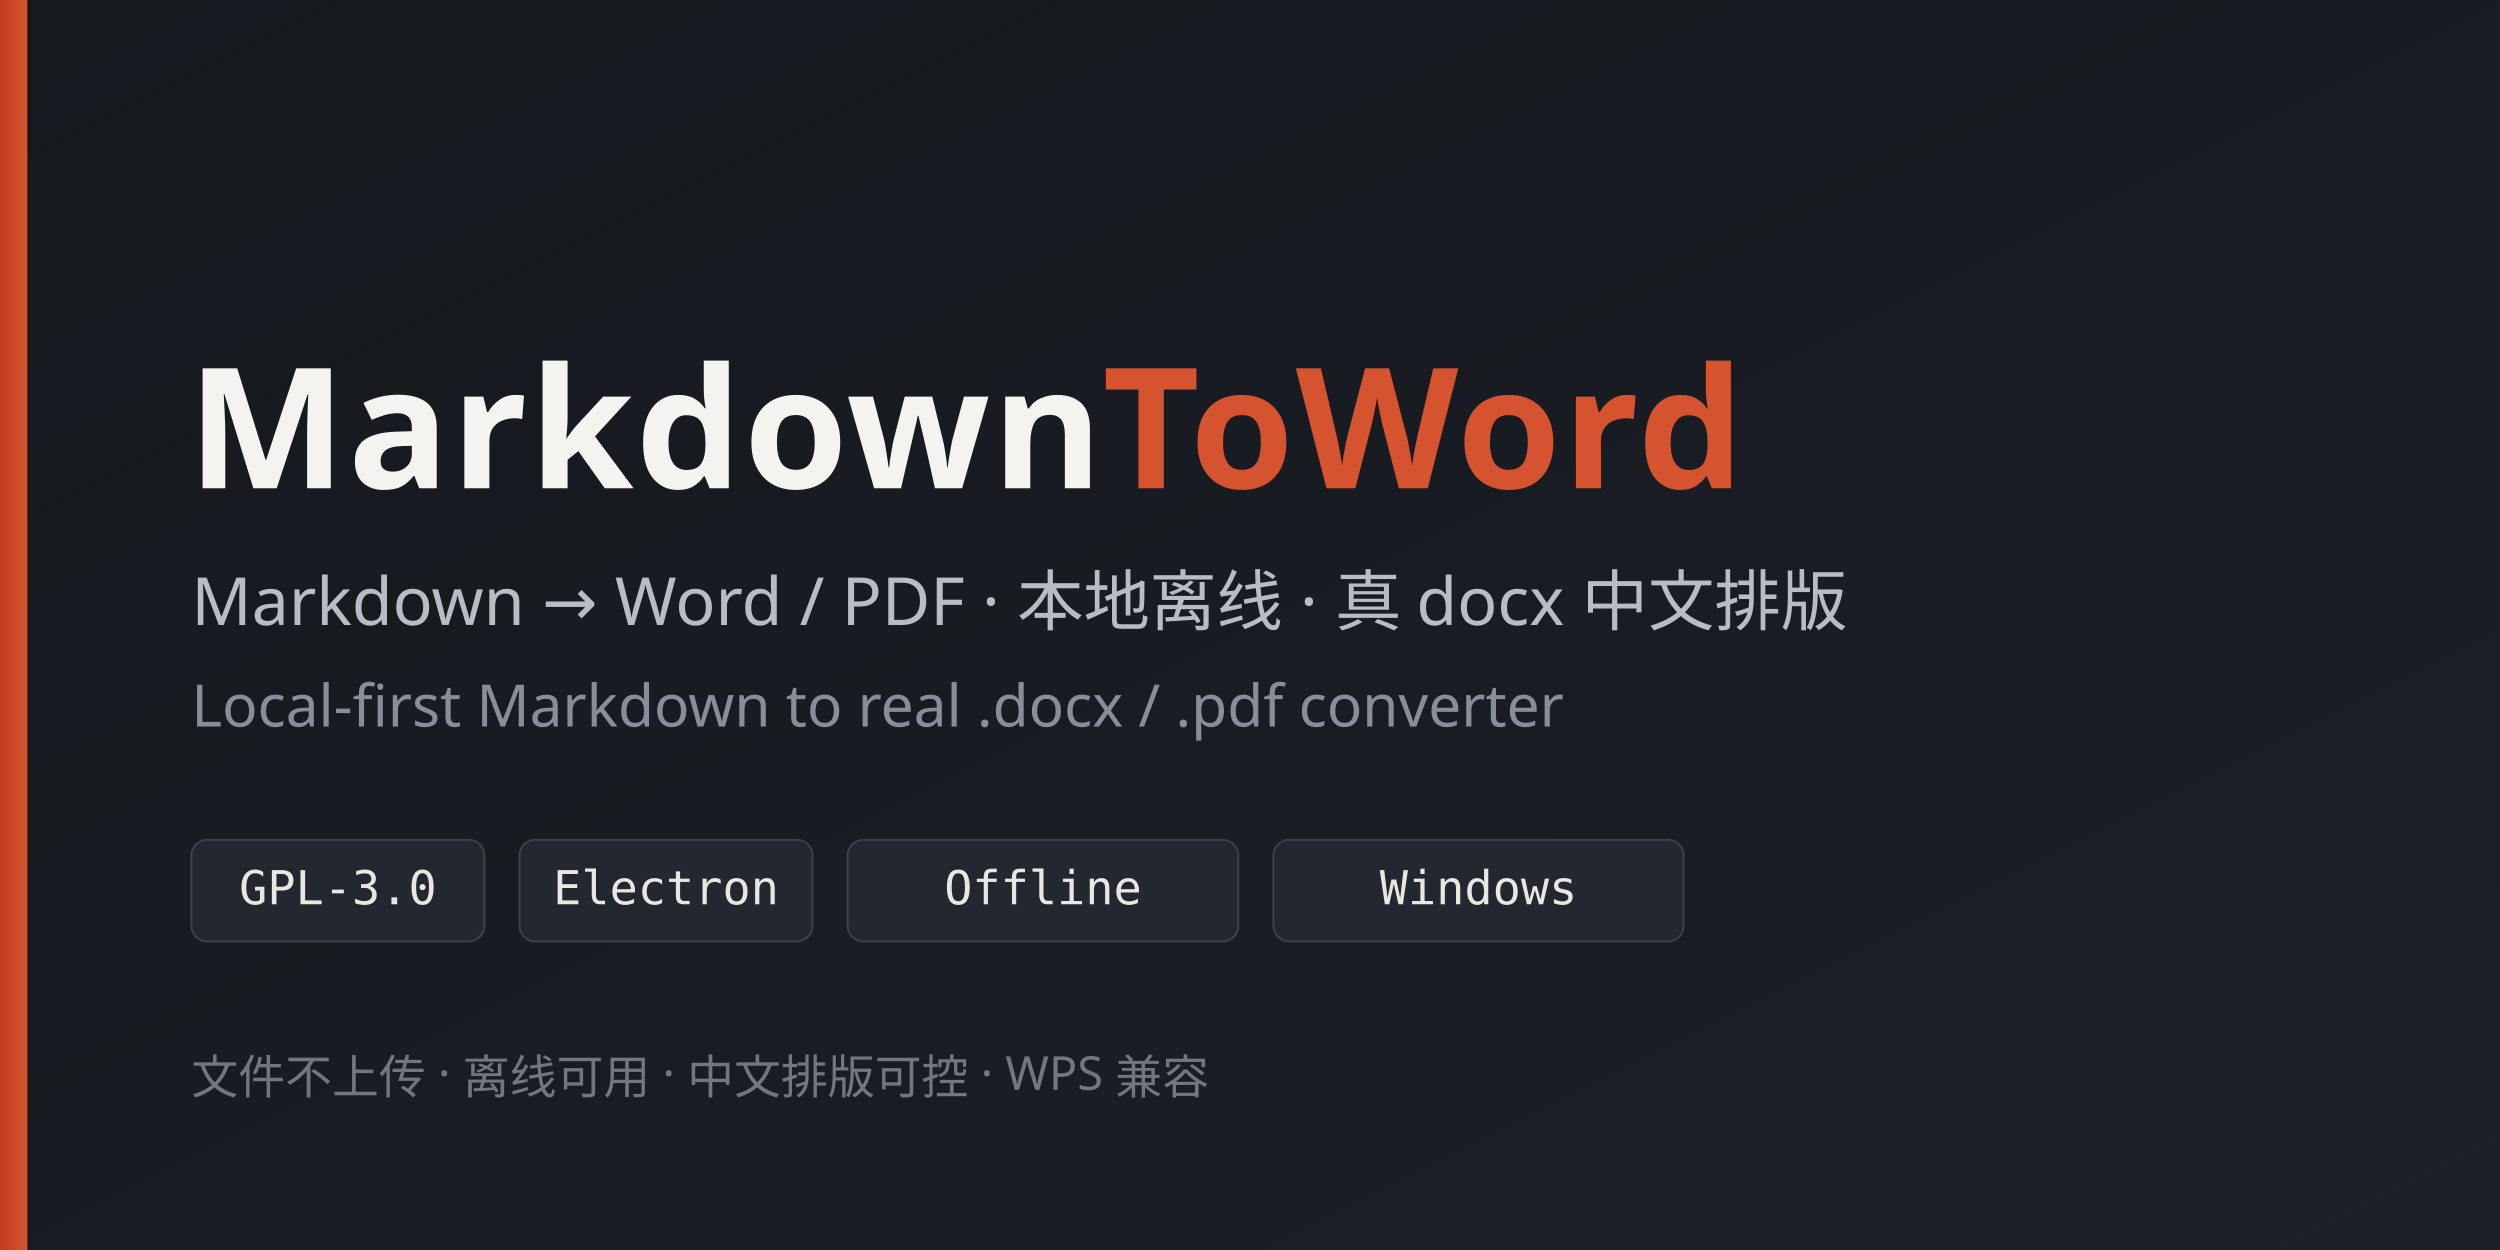
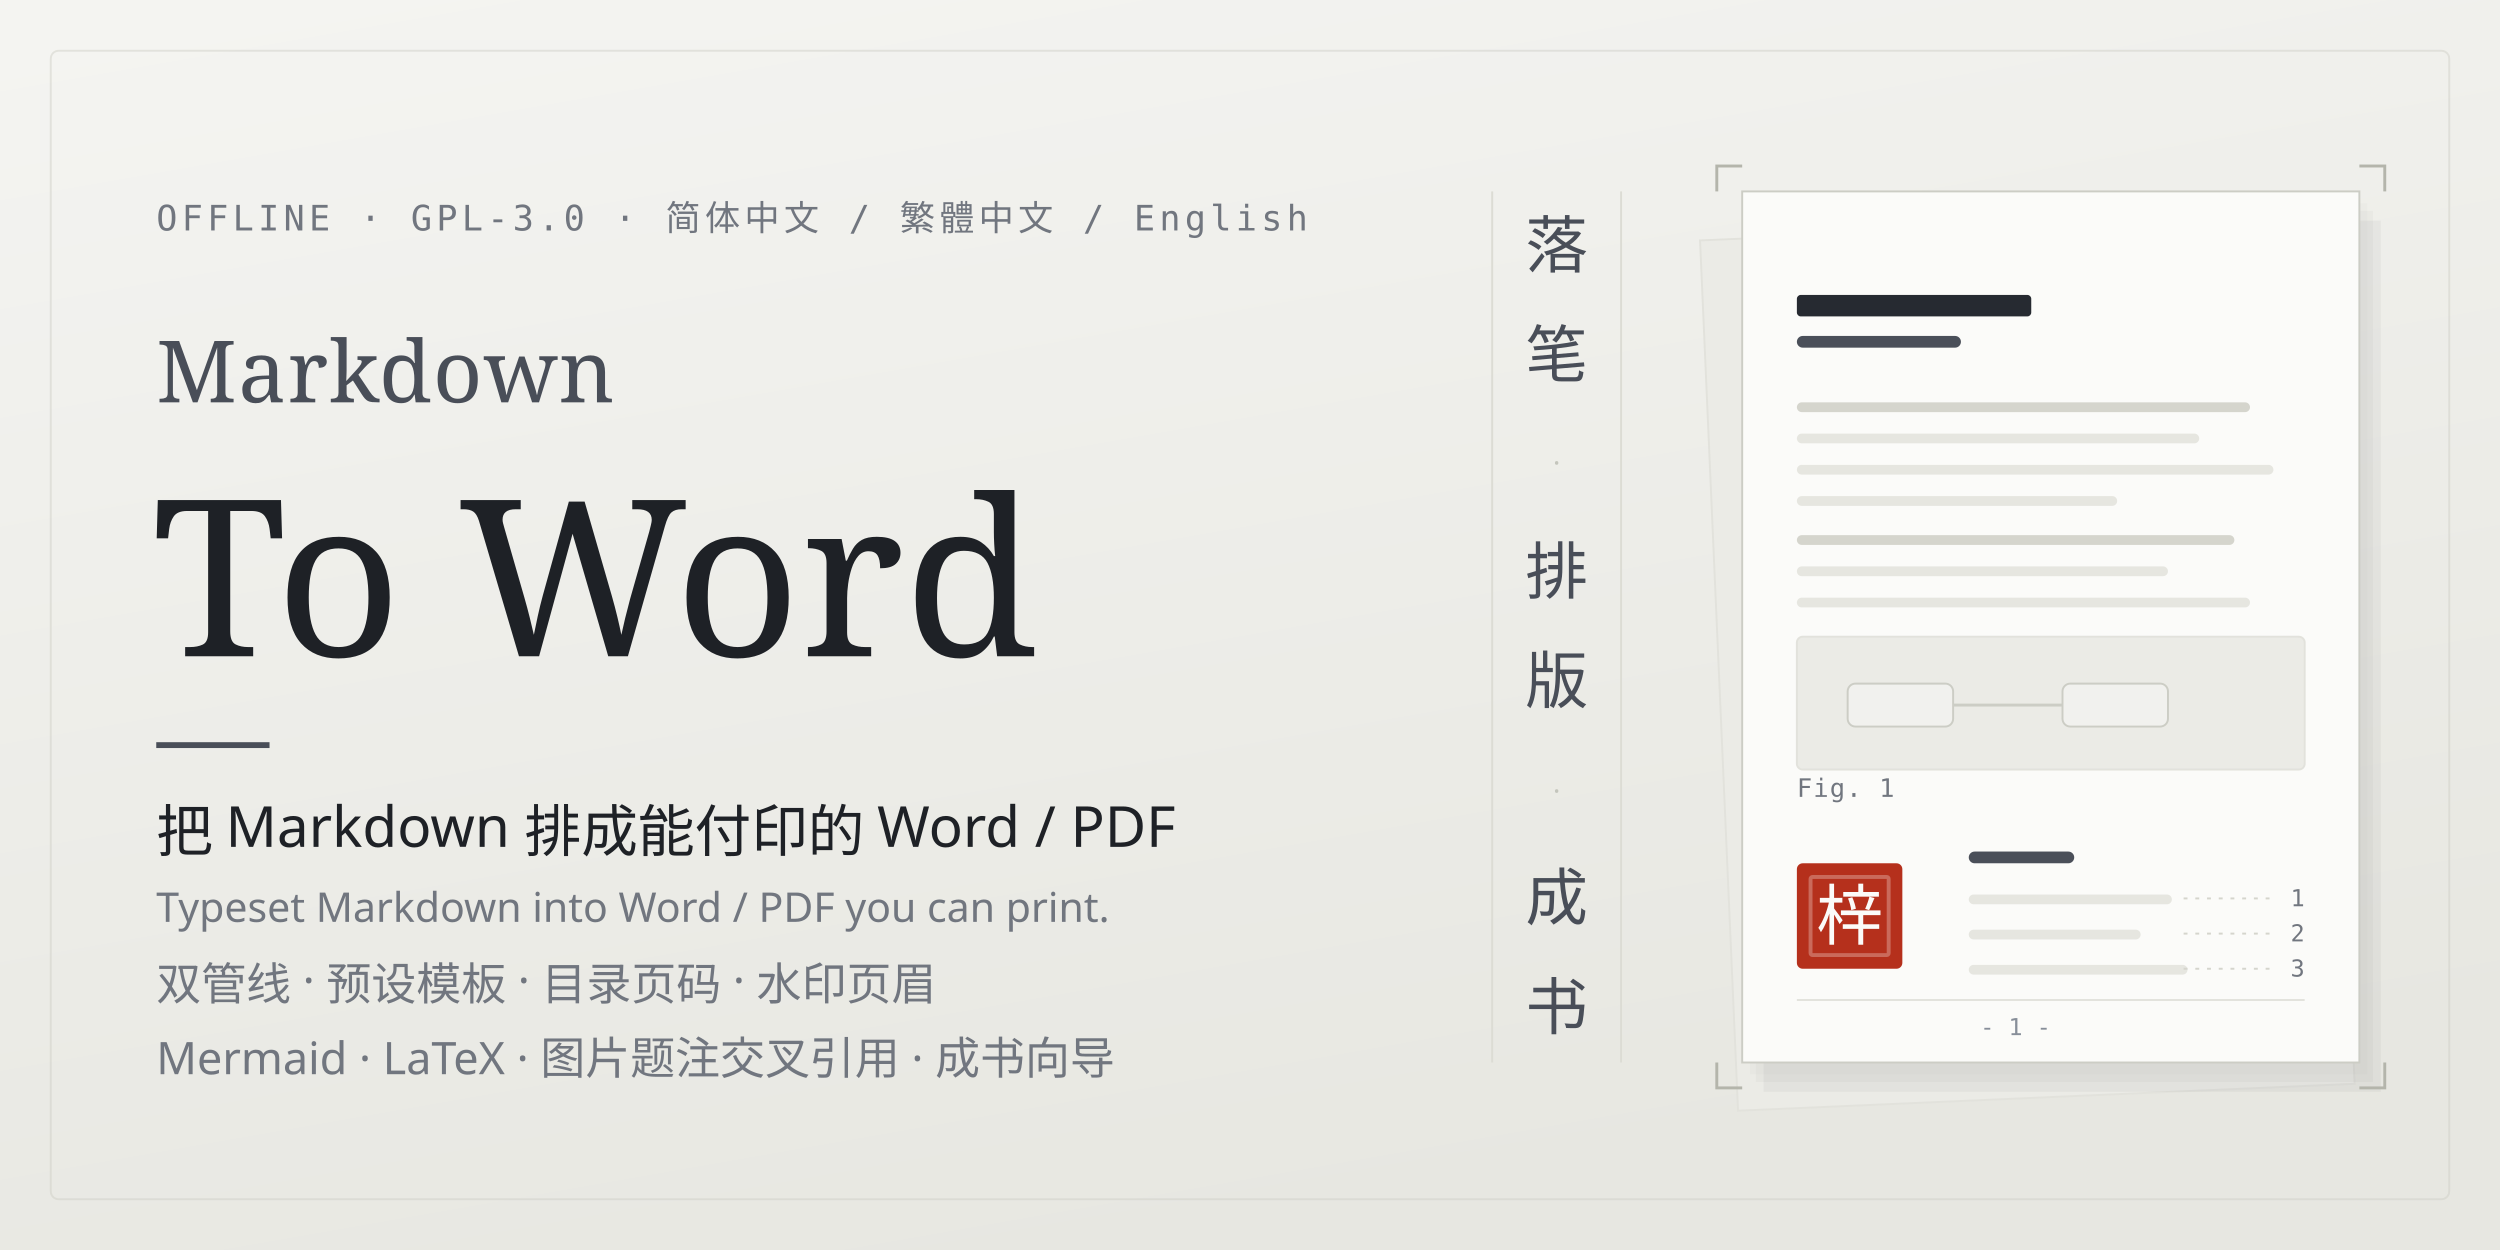
- <svg xmlns="http://www.w3.org/2000/svg" width="1280" height="640" viewBox="0 0 1280 640" font-family="'Segoe UI', 'PingFang SC', 'Microsoft YaHei', sans-serif">
+ <svg xmlns="http://www.w3.org/2000/svg" width="1280" height="640" viewBox="0 0 1280 640" role="img" aria-label="MarkdownToWord — 把 Markdown 排成能付印的 Word / PDF">
  <defs>
-     <linearGradient id="bg" x1="0" y1="0" x2="1" y2="1">
-       <stop offset="0" stop-color="#15181d" />
-       <stop offset="1" stop-color="#1c2027" />
+     <linearGradient id="paper" x1="0.1" y1="0" x2="0.45" y2="1">
+       <stop offset="0" stop-color="#F4F4F1" />
+       <stop offset="1" stop-color="#E7E7E1" />
    </linearGradient>
-     <linearGradient id="acc" x1="0" y1="0" x2="1" y2="0">
-       <stop offset="0" stop-color="#c23d1e" />
-       <stop offset="1" stop-color="#d5542f" />
-     </linearGradient>
+     <style>
+       .serif { font-family: 'Source Han Serif SC','Noto Serif SC','Songti SC',SimSun,Georgia,serif; }
+       .ui    { font-family: 'Microsoft YaHei UI','Microsoft YaHei','PingFang SC','Segoe UI',system-ui,sans-serif; }
+       .mono  { font-family: 'Cascadia Code','JetBrains Mono',Consolas,'DejaVu Sans Mono',monospace; }
+     </style>
  </defs>
-   <rect width="1280" height="640" fill="url(#bg)" />
-   <rect x="0" y="0" width="14" height="640" fill="url(#acc)" />
-   <text x="96" y="250" fill="#f3f3ef" font-size="86" font-weight="700" letter-spacing="1">Markdown<tspan fill="#d5542f">ToWord</tspan>
-   </text>
-   <text x="98" y="320" fill="#b8bcc4" font-size="34">Markdown → Word / PDF · 本地离线 · 真 docx 中文排版</text>
-   <text x="98" y="372" fill="#878e99" font-size="30">Local-first Markdown to real .docx / .pdf converter</text>
-   <g font-size="24" font-family="'Cascadia Code', monospace">
-     <rect x="98" y="430" rx="8" width="150" height="52" fill="#232830" stroke="#3b424e" />
-     <text x="173" y="463" fill="#e9e7e1" text-anchor="middle">GPL-3.0</text>
-     <rect x="266" y="430" rx="8" width="150" height="52" fill="#232830" stroke="#3b424e" />
-     <text x="341" y="463" fill="#e9e7e1" text-anchor="middle">Electron</text>
-     <rect x="434" y="430" rx="8" width="200" height="52" fill="#232830" stroke="#3b424e" />
-     <text x="534" y="463" fill="#e9e7e1" text-anchor="middle">Offline</text>
-     <rect x="652" y="430" rx="8" width="210" height="52" fill="#232830" stroke="#3b424e" />
-     <text x="757" y="463" fill="#e9e7e1" text-anchor="middle">Windows</text>
+   <rect width="1280" height="640" fill="url(#paper)" />
+   <rect x="26" y="26" width="1228" height="588" rx="4" fill="none" stroke="#CCCDC5" stroke-opacity="0.45" />
+   <g id="left-column">
+     <text class="mono" x="80" y="118" font-size="18" letter-spacing="2.2" fill="#71767F">OFFLINE · GPL-3.0 · 简体中文 / 繁體中文 / English</text>
+     <text class="serif" x="80" y="206" font-size="44" letter-spacing="0.6" fill="#494E58">Markdown</text>
+     <text class="serif" x="78" y="336" font-size="112" fill="#1E2126">To Word</text>
+     <rect x="80" y="380" width="58" height="3" fill="#494E58" />
+     <text class="ui" x="80" y="436" font-size="29" fill="#1E2126">把 Markdown 排成能付印的 Word / PDF</text>
+     <text class="ui" x="80" y="472" font-size="21" fill="#71767F">Typeset Markdown into Word / PDF you can print.</text>
+     <text class="ui" x="80" y="512" font-size="23" fill="#71767F">双管线 · 预设模板 · 目录页码 · 水印页眉</text>
+     <text class="ui" x="80" y="550" font-size="23" fill="#71767F">Mermaid · LaTeX · 图片题注交叉引用 · 成书向导</text>
  </g>
-   <text x="98" y="560" fill="#71767f" font-size="24">文件不上传 · 离线可用 · 中文排版可控 · WPS 兼容</text>
+   <g id="paper-sheet">
+     <line x1="764" y1="98" x2="764" y2="544" stroke="#DCDCD4" stroke-width="1" />
+     <line x1="830" y1="98" x2="830" y2="544" stroke="#DCDCD4" stroke-width="1" />
+     <g class="serif" font-size="32" fill="#494E58" text-anchor="middle">
+       <text x="797" y="137">落</text>
+       <text x="797" y="193">笔</text>
+       <text x="797" y="304">排</text>
+       <text x="797" y="360">版</text>
+       <text x="797" y="471">成</text>
+       <text x="797" y="527">书</text>
+     </g>
+     <g class="serif" font-size="14" fill="#C4C5BC" text-anchor="middle">
+       <text x="797" y="242">·</text>
+       <text x="797" y="410">·</text>
+     </g>
+     <g transform="rotate(-2.5 1038 339)">
+       <rect x="880" y="116" width="316" height="446" fill="#EBEBE6" stroke="#E2E2DC" />
+     </g>
+     <rect x="903" y="113" width="316" height="446" fill="#1E2126" opacity="0.045" />
+     <rect x="899" y="108" width="316" height="446" fill="#1E2126" opacity="0.032" />
+     <rect x="896" y="104" width="316" height="446" fill="#1E2126" opacity="0.022" />
+     <rect x="892" y="98" width="316" height="446" fill="#1E2126" opacity="0.014" />
+     <rect x="892" y="98" width="316" height="446" fill="#FBFBF9" stroke="#CCCDC5" />
+     <g fill="none" stroke="#B4B5AB" stroke-width="1.5">
+       <path d="M879 98 V85 H892" />
+       <path d="M1208 85 H1221 V98" />
+       <path d="M879 544 V557 H892" />
+       <path d="M1208 557 H1221 V544" />
+     </g>
+     <rect x="920" y="151" width="120" height="11" rx="2" fill="#262A31" />
+     <rect x="920" y="172" width="84" height="6" rx="3" fill="#4A4F59" />
+     <rect x="920" y="206" width="232" height="5" rx="2.5" fill="#D5D5CD" />
+     <rect x="920" y="222" width="206" height="5" rx="2.5" fill="#E6E6E0" />
+     <rect x="920" y="238" width="244" height="5" rx="2.5" fill="#E6E6E0" />
+     <rect x="920" y="254" width="164" height="5" rx="2.5" fill="#E6E6E0" />
+     <rect x="920" y="274" width="224" height="5" rx="2.5" fill="#D5D5CD" />
+     <rect x="920" y="290" width="190" height="5" rx="2.5" fill="#E6E6E0" />
+     <rect x="920" y="306" width="232" height="5" rx="2.5" fill="#E6E6E0" />
+     <rect x="920" y="326" width="260" height="68" rx="3" fill="#EBEBE6" stroke="#E2E2DC" />
+     <line x1="1000" y1="361" x2="1056" y2="361" stroke="#CCCDC5" stroke-width="1.5" />
+     <rect x="946" y="350" width="54" height="22" rx="4" fill="#F1F1EE" stroke="#CCCDC5" />
+     <rect x="1056" y="350" width="54" height="22" rx="4" fill="#F1F1EE" stroke="#CCCDC5" />
+     <text class="mono" x="920" y="408" font-size="13" letter-spacing="0.6" fill="#71767F">Fig. 1</text>
+     <rect x="1008" y="436" width="54" height="6" rx="3" fill="#4A4F59" />
+     <g fill="#E6E6E0">
+       <rect x="1008" y="458" width="104" height="5" rx="2.5" />
+       <rect x="1008" y="476" width="88" height="5" rx="2.5" />
+       <rect x="1008" y="494" width="112" height="5" rx="2.5" />
+     </g>
+     <g stroke="#D5D5CD" stroke-width="1" stroke-dasharray="2 4">
+       <line x1="1118" y1="460" x2="1162" y2="460" />
+       <line x1="1118" y1="478" x2="1162" y2="478" />
+       <line x1="1118" y1="496" x2="1162" y2="496" />
+     </g>
+     <g class="mono" font-size="12" fill="#71767F" text-anchor="end">
+       <text x="1180" y="464">1</text>
+       <text x="1180" y="482">2</text>
+       <text x="1180" y="500">3</text>
+     </g>
+     <g id="seal">
+       <rect x="920" y="442" width="54" height="54" rx="3" fill="#B5301C" />
+       <rect x="927" y="449" width="40" height="40" rx="1" fill="none" stroke="#FFFFFF" stroke-opacity="0.28" stroke-width="2" />
+       <text class="serif" x="947" y="481" font-size="34" fill="#FBFBF9" text-anchor="middle">梓</text>
+     </g>
+     <line x1="920" y1="512" x2="1180" y2="512" stroke="#E2E2DC" stroke-width="1" />
+     <text class="mono" x="1050" y="530" font-size="12" fill="#878E99" text-anchor="end">- 1 -</text>
+   </g>
</svg>
